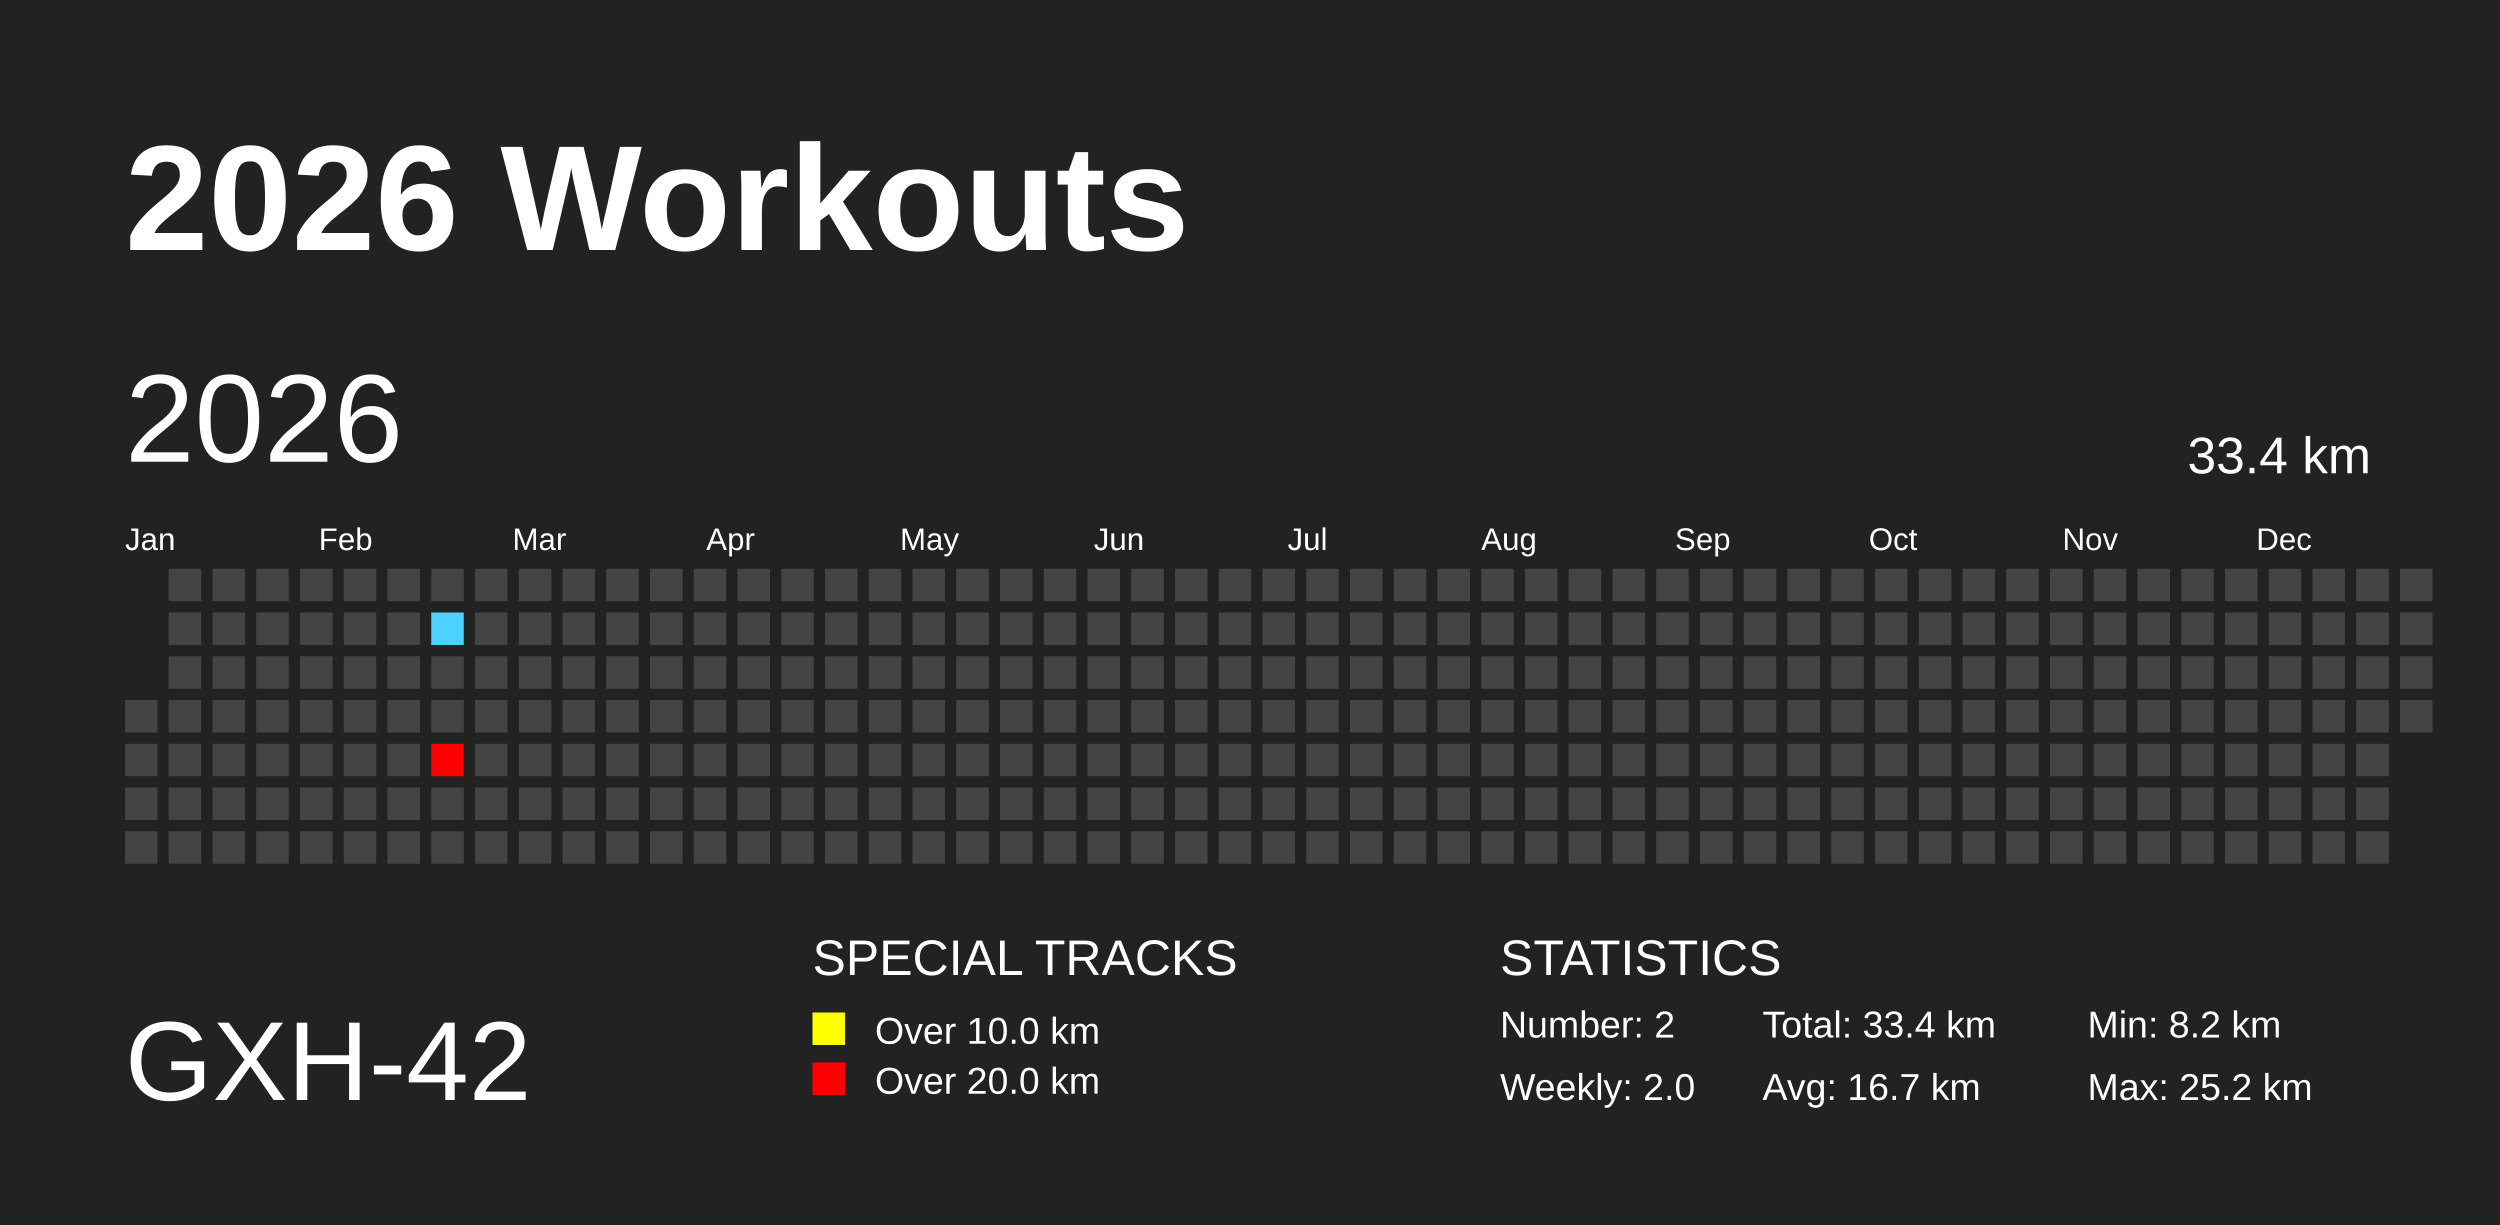
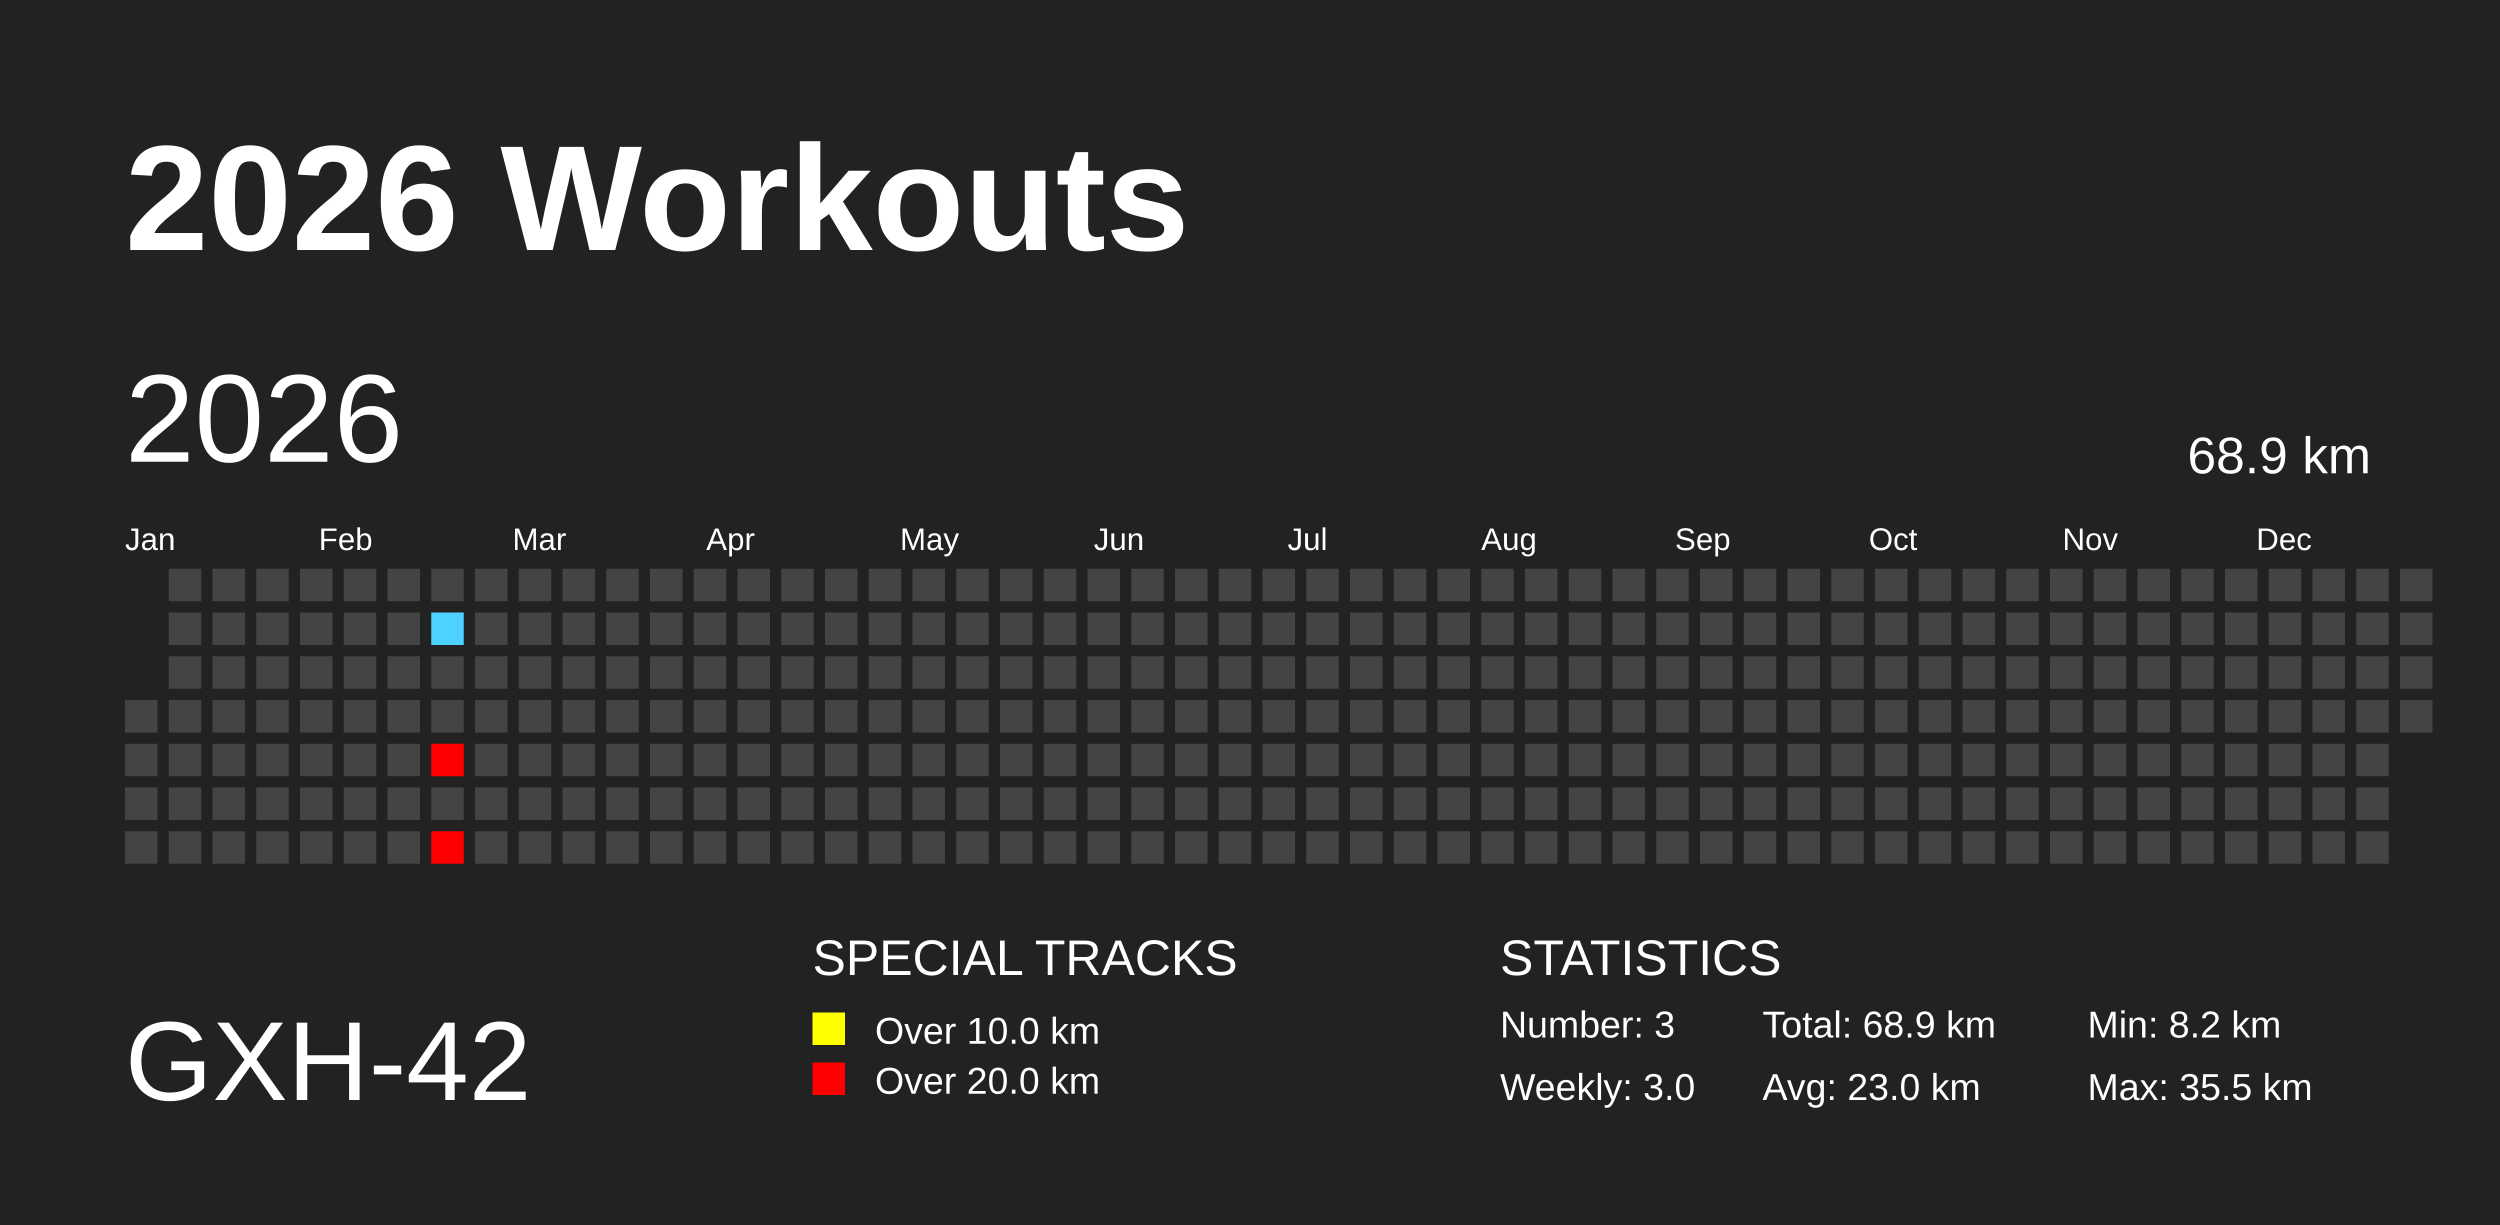
<svg xmlns="http://www.w3.org/2000/svg" baseProfile="full" height="98mm" version="1.1" viewBox="0,0,200,98" width="200mm">
  <defs />
  <rect fill="#222222" height="98" width="200" x="0" y="0" />
  <text fill="#FFFFFF" style="font-size:12px; font-family:Arial; font-weight:bold;" x="10" y="20">2026 Workouts</text>
  <text fill="#FFFFFF" style="font-size:9px; font-family:Arial" x="10" y="88">GXH-42</text>
  <text fill="#FFFFFF" style="font-size:4px; font-family:Arial" x="65" y="78">SPECIAL TRACKS</text>
  <rect fill="yellow" height="2.6" width="2.6" x="65" y="81" />
  <text fill="#FFFFFF" style="font-size:3px; font-family:Arial" x="70" y="83.5">Over 10.0 km</text>
  <rect fill="red" height="2.6" width="2.6" x="65" y="85" />
  <text fill="#FFFFFF" style="font-size:3px; font-family:Arial" x="70" y="87.5">Over 20.0 km</text>
  <text fill="#FFFFFF" style="font-size:4px; font-family:Arial" x="120" y="78">STATISTICS</text>
-   <text fill="#FFFFFF" style="font-size:3px; font-family:Arial" x="120" y="83">Number: 2</text>
-   <text fill="#FFFFFF" style="font-size:3px; font-family:Arial" x="120" y="88">Weekly: 2.0</text>
-   <text fill="#FFFFFF" style="font-size:3px; font-family:Arial" x="141" y="83">Total: 33.4 km</text>
-   <text fill="#FFFFFF" style="font-size:3px; font-family:Arial" x="141" y="88">Avg: 16.7 km</text>
+   <text fill="#FFFFFF" style="font-size:3px; font-family:Arial" x="120" y="83">Number: 3</text>
+   <text fill="#FFFFFF" style="font-size:3px; font-family:Arial" x="120" y="88">Weekly: 3.0</text>
+   <text fill="#FFFFFF" style="font-size:3px; font-family:Arial" x="141" y="83">Total: 68.9 km</text>
+   <text fill="#FFFFFF" style="font-size:3px; font-family:Arial" x="141" y="88">Avg: 23.0 km</text>
  <text fill="#FFFFFF" style="font-size:3px; font-family:Arial" x="167" y="83">Min: 8.2 km</text>
-   <text fill="#FFFFFF" style="font-size:3px; font-family:Arial" x="167" y="88">Max: 25.2 km</text>
+   <text fill="#FFFFFF" style="font-size:3px; font-family:Arial" x="167" y="88">Max: 35.5 km</text>
  <text dominant-baseline="hanging" fill="#FFFFFF" style="font-size:10.0px; font-family:Arial;" x="10" y="30">2026</text>
-   <text dominant-baseline="hanging" fill="#FFFFFF" style="font-size:4.125px; font-family:Arial;" x="175" y="35">33.4 km</text>
+   <text dominant-baseline="hanging" fill="#FFFFFF" style="font-size:4.125px; font-family:Arial;" x="175" y="35">68.9 km</text>
  <text fill="#FFFFFF" style="font-size:2.5px; font-family:Arial" x="10.0" y="44">Jan</text>
  <text fill="#FFFFFF" style="font-size:2.5px; font-family:Arial" x="25.5" y="44">Feb</text>
  <text fill="#FFFFFF" style="font-size:2.5px; font-family:Arial" x="41.0" y="44">Mar</text>
  <text fill="#FFFFFF" style="font-size:2.5px; font-family:Arial" x="56.5" y="44">Apr</text>
  <text fill="#FFFFFF" style="font-size:2.5px; font-family:Arial" x="72.0" y="44">May</text>
  <text fill="#FFFFFF" style="font-size:2.5px; font-family:Arial" x="87.5" y="44">Jun</text>
  <text fill="#FFFFFF" style="font-size:2.5px; font-family:Arial" x="103.0" y="44">Jul</text>
  <text fill="#FFFFFF" style="font-size:2.5px; font-family:Arial" x="118.5" y="44">Aug</text>
  <text fill="#FFFFFF" style="font-size:2.5px; font-family:Arial" x="134.0" y="44">Sep</text>
  <text fill="#FFFFFF" style="font-size:2.5px; font-family:Arial" x="149.5" y="44">Oct</text>
  <text fill="#FFFFFF" style="font-size:2.5px; font-family:Arial" x="165.0" y="44">Nov</text>
  <text fill="#FFFFFF" style="font-size:2.5px; font-family:Arial" x="180.5" y="44">Dec</text>
  <rect fill="#444444" height="2.6" width="2.6" x="10.0" y="56.0" />
  <rect fill="#444444" height="2.6" width="2.6" x="10.0" y="59.5" />
  <rect fill="#444444" height="2.6" width="2.6" x="10.0" y="63.0" />
  <rect fill="#444444" height="2.6" width="2.6" x="10.0" y="66.5" />
  <rect fill="#444444" height="2.6" width="2.6" x="13.5" y="45.5" />
  <rect fill="#444444" height="2.6" width="2.6" x="13.5" y="49.0" />
  <rect fill="#444444" height="2.6" width="2.6" x="13.5" y="52.5" />
  <rect fill="#444444" height="2.6" width="2.6" x="13.5" y="56.0" />
  <rect fill="#444444" height="2.6" width="2.6" x="13.5" y="59.5" />
  <rect fill="#444444" height="2.6" width="2.6" x="13.5" y="63.0" />
  <rect fill="#444444" height="2.6" width="2.6" x="13.5" y="66.5" />
  <rect fill="#444444" height="2.6" width="2.6" x="17.0" y="45.5" />
  <rect fill="#444444" height="2.6" width="2.6" x="17.0" y="49.0" />
  <rect fill="#444444" height="2.6" width="2.6" x="17.0" y="52.5" />
  <rect fill="#444444" height="2.6" width="2.6" x="17.0" y="56.0" />
  <rect fill="#444444" height="2.6" width="2.6" x="17.0" y="59.5" />
  <rect fill="#444444" height="2.6" width="2.6" x="17.0" y="63.0" />
  <rect fill="#444444" height="2.6" width="2.6" x="17.0" y="66.5" />
  <rect fill="#444444" height="2.6" width="2.6" x="20.5" y="45.5" />
  <rect fill="#444444" height="2.6" width="2.6" x="20.5" y="49.0" />
  <rect fill="#444444" height="2.6" width="2.6" x="20.5" y="52.5" />
  <rect fill="#444444" height="2.6" width="2.6" x="20.5" y="56.0" />
  <rect fill="#444444" height="2.6" width="2.6" x="20.5" y="59.5" />
  <rect fill="#444444" height="2.6" width="2.6" x="20.5" y="63.0" />
  <rect fill="#444444" height="2.6" width="2.6" x="20.5" y="66.5" />
  <rect fill="#444444" height="2.6" width="2.6" x="24.0" y="45.5" />
  <rect fill="#444444" height="2.6" width="2.6" x="24.0" y="49.0" />
  <rect fill="#444444" height="2.6" width="2.6" x="24.0" y="52.5" />
  <rect fill="#444444" height="2.6" width="2.6" x="24.0" y="56.0" />
  <rect fill="#444444" height="2.6" width="2.6" x="24.0" y="59.5" />
  <rect fill="#444444" height="2.6" width="2.6" x="24.0" y="63.0" />
  <rect fill="#444444" height="2.6" width="2.6" x="24.0" y="66.5" />
  <rect fill="#444444" height="2.6" width="2.6" x="27.5" y="45.5" />
  <rect fill="#444444" height="2.6" width="2.6" x="27.5" y="49.0" />
  <rect fill="#444444" height="2.6" width="2.6" x="27.5" y="52.5" />
  <rect fill="#444444" height="2.6" width="2.6" x="27.5" y="56.0" />
  <rect fill="#444444" height="2.6" width="2.6" x="27.5" y="59.5" />
  <rect fill="#444444" height="2.6" width="2.6" x="27.5" y="63.0" />
  <rect fill="#444444" height="2.6" width="2.6" x="27.5" y="66.5" />
  <rect fill="#444444" height="2.6" width="2.6" x="31.0" y="45.5" />
  <rect fill="#444444" height="2.6" width="2.6" x="31.0" y="49.0" />
  <rect fill="#444444" height="2.6" width="2.6" x="31.0" y="52.5" />
  <rect fill="#444444" height="2.6" width="2.6" x="31.0" y="56.0" />
  <rect fill="#444444" height="2.6" width="2.6" x="31.0" y="59.5" />
  <rect fill="#444444" height="2.6" width="2.6" x="31.0" y="63.0" />
  <rect fill="#444444" height="2.6" width="2.6" x="31.0" y="66.5" />
  <rect fill="#444444" height="2.6" width="2.6" x="34.5" y="45.5" />
  <rect fill="#4dd2ff" height="2.6" width="2.6" x="34.5" y="49.0" />
  <rect fill="#444444" height="2.6" width="2.6" x="34.5" y="52.5" />
  <rect fill="#444444" height="2.6" width="2.6" x="34.5" y="56.0" />
  <rect fill="red" height="2.6" width="2.6" x="34.5" y="59.5" />
  <rect fill="#444444" height="2.6" width="2.6" x="34.5" y="63.0" />
-   <rect fill="#444444" height="2.6" width="2.6" x="34.5" y="66.5" />
+   <rect fill="red" height="2.6" width="2.6" x="34.5" y="66.5" />
  <rect fill="#444444" height="2.6" width="2.6" x="38.0" y="45.5" />
  <rect fill="#444444" height="2.6" width="2.6" x="38.0" y="49.0" />
  <rect fill="#444444" height="2.6" width="2.6" x="38.0" y="52.5" />
  <rect fill="#444444" height="2.6" width="2.6" x="38.0" y="56.0" />
  <rect fill="#444444" height="2.6" width="2.6" x="38.0" y="59.5" />
  <rect fill="#444444" height="2.6" width="2.6" x="38.0" y="63.0" />
  <rect fill="#444444" height="2.6" width="2.6" x="38.0" y="66.5" />
  <rect fill="#444444" height="2.6" width="2.6" x="41.5" y="45.5" />
  <rect fill="#444444" height="2.6" width="2.6" x="41.5" y="49.0" />
  <rect fill="#444444" height="2.6" width="2.6" x="41.5" y="52.5" />
  <rect fill="#444444" height="2.6" width="2.6" x="41.5" y="56.0" />
  <rect fill="#444444" height="2.6" width="2.6" x="41.5" y="59.5" />
  <rect fill="#444444" height="2.6" width="2.6" x="41.5" y="63.0" />
  <rect fill="#444444" height="2.6" width="2.6" x="41.5" y="66.5" />
  <rect fill="#444444" height="2.6" width="2.6" x="45.0" y="45.5" />
  <rect fill="#444444" height="2.6" width="2.6" x="45.0" y="49.0" />
  <rect fill="#444444" height="2.6" width="2.6" x="45.0" y="52.5" />
  <rect fill="#444444" height="2.6" width="2.6" x="45.0" y="56.0" />
  <rect fill="#444444" height="2.6" width="2.6" x="45.0" y="59.5" />
  <rect fill="#444444" height="2.6" width="2.6" x="45.0" y="63.0" />
  <rect fill="#444444" height="2.6" width="2.6" x="45.0" y="66.5" />
  <rect fill="#444444" height="2.6" width="2.6" x="48.5" y="45.5" />
  <rect fill="#444444" height="2.6" width="2.6" x="48.5" y="49.0" />
  <rect fill="#444444" height="2.6" width="2.6" x="48.5" y="52.5" />
  <rect fill="#444444" height="2.6" width="2.6" x="48.5" y="56.0" />
  <rect fill="#444444" height="2.6" width="2.6" x="48.5" y="59.5" />
  <rect fill="#444444" height="2.6" width="2.6" x="48.5" y="63.0" />
  <rect fill="#444444" height="2.6" width="2.6" x="48.5" y="66.5" />
  <rect fill="#444444" height="2.6" width="2.6" x="52.0" y="45.5" />
  <rect fill="#444444" height="2.6" width="2.6" x="52.0" y="49.0" />
  <rect fill="#444444" height="2.6" width="2.6" x="52.0" y="52.5" />
  <rect fill="#444444" height="2.6" width="2.6" x="52.0" y="56.0" />
  <rect fill="#444444" height="2.6" width="2.6" x="52.0" y="59.5" />
  <rect fill="#444444" height="2.6" width="2.6" x="52.0" y="63.0" />
  <rect fill="#444444" height="2.6" width="2.6" x="52.0" y="66.5" />
  <rect fill="#444444" height="2.6" width="2.6" x="55.5" y="45.5" />
  <rect fill="#444444" height="2.6" width="2.6" x="55.5" y="49.0" />
  <rect fill="#444444" height="2.6" width="2.6" x="55.5" y="52.5" />
  <rect fill="#444444" height="2.6" width="2.6" x="55.5" y="56.0" />
  <rect fill="#444444" height="2.6" width="2.6" x="55.5" y="59.5" />
  <rect fill="#444444" height="2.6" width="2.6" x="55.5" y="63.0" />
  <rect fill="#444444" height="2.6" width="2.6" x="55.5" y="66.5" />
  <rect fill="#444444" height="2.6" width="2.6" x="59.0" y="45.5" />
  <rect fill="#444444" height="2.6" width="2.6" x="59.0" y="49.0" />
  <rect fill="#444444" height="2.6" width="2.6" x="59.0" y="52.5" />
  <rect fill="#444444" height="2.6" width="2.6" x="59.0" y="56.0" />
  <rect fill="#444444" height="2.6" width="2.6" x="59.0" y="59.5" />
  <rect fill="#444444" height="2.6" width="2.6" x="59.0" y="63.0" />
  <rect fill="#444444" height="2.6" width="2.6" x="59.0" y="66.5" />
  <rect fill="#444444" height="2.6" width="2.6" x="62.5" y="45.5" />
  <rect fill="#444444" height="2.6" width="2.6" x="62.5" y="49.0" />
  <rect fill="#444444" height="2.6" width="2.6" x="62.5" y="52.5" />
  <rect fill="#444444" height="2.6" width="2.6" x="62.5" y="56.0" />
  <rect fill="#444444" height="2.6" width="2.6" x="62.5" y="59.5" />
  <rect fill="#444444" height="2.6" width="2.6" x="62.5" y="63.0" />
  <rect fill="#444444" height="2.6" width="2.6" x="62.5" y="66.5" />
  <rect fill="#444444" height="2.6" width="2.6" x="66.0" y="45.5" />
  <rect fill="#444444" height="2.6" width="2.6" x="66.0" y="49.0" />
  <rect fill="#444444" height="2.6" width="2.6" x="66.0" y="52.5" />
  <rect fill="#444444" height="2.6" width="2.6" x="66.0" y="56.0" />
  <rect fill="#444444" height="2.6" width="2.6" x="66.0" y="59.5" />
  <rect fill="#444444" height="2.6" width="2.6" x="66.0" y="63.0" />
  <rect fill="#444444" height="2.6" width="2.6" x="66.0" y="66.5" />
  <rect fill="#444444" height="2.6" width="2.6" x="69.5" y="45.5" />
  <rect fill="#444444" height="2.6" width="2.6" x="69.5" y="49.0" />
  <rect fill="#444444" height="2.6" width="2.6" x="69.5" y="52.5" />
  <rect fill="#444444" height="2.6" width="2.6" x="69.5" y="56.0" />
  <rect fill="#444444" height="2.6" width="2.6" x="69.5" y="59.5" />
  <rect fill="#444444" height="2.6" width="2.6" x="69.5" y="63.0" />
  <rect fill="#444444" height="2.6" width="2.6" x="69.5" y="66.5" />
  <rect fill="#444444" height="2.6" width="2.6" x="73.0" y="45.5" />
  <rect fill="#444444" height="2.6" width="2.6" x="73.0" y="49.0" />
  <rect fill="#444444" height="2.6" width="2.6" x="73.0" y="52.5" />
  <rect fill="#444444" height="2.6" width="2.6" x="73.0" y="56.0" />
  <rect fill="#444444" height="2.6" width="2.6" x="73.0" y="59.5" />
  <rect fill="#444444" height="2.6" width="2.6" x="73.0" y="63.0" />
  <rect fill="#444444" height="2.6" width="2.6" x="73.0" y="66.5" />
  <rect fill="#444444" height="2.6" width="2.6" x="76.5" y="45.5" />
  <rect fill="#444444" height="2.6" width="2.6" x="76.5" y="49.0" />
  <rect fill="#444444" height="2.6" width="2.6" x="76.5" y="52.5" />
  <rect fill="#444444" height="2.6" width="2.6" x="76.5" y="56.0" />
  <rect fill="#444444" height="2.6" width="2.6" x="76.5" y="59.5" />
  <rect fill="#444444" height="2.6" width="2.6" x="76.5" y="63.0" />
  <rect fill="#444444" height="2.6" width="2.6" x="76.5" y="66.5" />
  <rect fill="#444444" height="2.6" width="2.6" x="80.0" y="45.5" />
  <rect fill="#444444" height="2.6" width="2.6" x="80.0" y="49.0" />
  <rect fill="#444444" height="2.6" width="2.6" x="80.0" y="52.5" />
  <rect fill="#444444" height="2.6" width="2.6" x="80.0" y="56.0" />
  <rect fill="#444444" height="2.6" width="2.6" x="80.0" y="59.5" />
  <rect fill="#444444" height="2.6" width="2.6" x="80.0" y="63.0" />
  <rect fill="#444444" height="2.6" width="2.6" x="80.0" y="66.5" />
  <rect fill="#444444" height="2.6" width="2.6" x="83.5" y="45.5" />
  <rect fill="#444444" height="2.6" width="2.6" x="83.5" y="49.0" />
  <rect fill="#444444" height="2.6" width="2.6" x="83.5" y="52.5" />
  <rect fill="#444444" height="2.6" width="2.6" x="83.5" y="56.0" />
  <rect fill="#444444" height="2.6" width="2.6" x="83.5" y="59.5" />
  <rect fill="#444444" height="2.6" width="2.6" x="83.5" y="63.0" />
  <rect fill="#444444" height="2.6" width="2.6" x="83.5" y="66.5" />
  <rect fill="#444444" height="2.6" width="2.6" x="87.0" y="45.5" />
  <rect fill="#444444" height="2.6" width="2.6" x="87.0" y="49.0" />
  <rect fill="#444444" height="2.6" width="2.6" x="87.0" y="52.5" />
  <rect fill="#444444" height="2.6" width="2.6" x="87.0" y="56.0" />
  <rect fill="#444444" height="2.6" width="2.6" x="87.0" y="59.5" />
  <rect fill="#444444" height="2.6" width="2.6" x="87.0" y="63.0" />
  <rect fill="#444444" height="2.6" width="2.6" x="87.0" y="66.5" />
  <rect fill="#444444" height="2.6" width="2.6" x="90.5" y="45.5" />
  <rect fill="#444444" height="2.6" width="2.6" x="90.5" y="49.0" />
  <rect fill="#444444" height="2.6" width="2.6" x="90.5" y="52.5" />
  <rect fill="#444444" height="2.6" width="2.6" x="90.5" y="56.0" />
  <rect fill="#444444" height="2.6" width="2.6" x="90.5" y="59.5" />
  <rect fill="#444444" height="2.6" width="2.6" x="90.5" y="63.0" />
  <rect fill="#444444" height="2.6" width="2.6" x="90.5" y="66.5" />
  <rect fill="#444444" height="2.6" width="2.6" x="94.0" y="45.5" />
  <rect fill="#444444" height="2.6" width="2.6" x="94.0" y="49.0" />
  <rect fill="#444444" height="2.6" width="2.6" x="94.0" y="52.5" />
  <rect fill="#444444" height="2.6" width="2.6" x="94.0" y="56.0" />
  <rect fill="#444444" height="2.6" width="2.6" x="94.0" y="59.5" />
  <rect fill="#444444" height="2.6" width="2.6" x="94.0" y="63.0" />
  <rect fill="#444444" height="2.6" width="2.6" x="94.0" y="66.5" />
  <rect fill="#444444" height="2.6" width="2.6" x="97.5" y="45.5" />
  <rect fill="#444444" height="2.6" width="2.6" x="97.5" y="49.0" />
  <rect fill="#444444" height="2.6" width="2.6" x="97.5" y="52.5" />
  <rect fill="#444444" height="2.6" width="2.6" x="97.5" y="56.0" />
  <rect fill="#444444" height="2.6" width="2.6" x="97.5" y="59.5" />
  <rect fill="#444444" height="2.6" width="2.6" x="97.5" y="63.0" />
  <rect fill="#444444" height="2.6" width="2.6" x="97.5" y="66.5" />
  <rect fill="#444444" height="2.6" width="2.6" x="101.0" y="45.5" />
  <rect fill="#444444" height="2.6" width="2.6" x="101.0" y="49.0" />
  <rect fill="#444444" height="2.6" width="2.6" x="101.0" y="52.5" />
  <rect fill="#444444" height="2.6" width="2.6" x="101.0" y="56.0" />
  <rect fill="#444444" height="2.6" width="2.6" x="101.0" y="59.5" />
  <rect fill="#444444" height="2.6" width="2.6" x="101.0" y="63.0" />
  <rect fill="#444444" height="2.6" width="2.6" x="101.0" y="66.5" />
  <rect fill="#444444" height="2.6" width="2.6" x="104.5" y="45.5" />
  <rect fill="#444444" height="2.6" width="2.6" x="104.5" y="49.0" />
  <rect fill="#444444" height="2.6" width="2.6" x="104.5" y="52.5" />
  <rect fill="#444444" height="2.6" width="2.6" x="104.5" y="56.0" />
  <rect fill="#444444" height="2.6" width="2.6" x="104.5" y="59.5" />
  <rect fill="#444444" height="2.6" width="2.6" x="104.5" y="63.0" />
  <rect fill="#444444" height="2.6" width="2.6" x="104.5" y="66.5" />
  <rect fill="#444444" height="2.6" width="2.6" x="108.0" y="45.5" />
  <rect fill="#444444" height="2.6" width="2.6" x="108.0" y="49.0" />
  <rect fill="#444444" height="2.6" width="2.6" x="108.0" y="52.5" />
  <rect fill="#444444" height="2.6" width="2.6" x="108.0" y="56.0" />
  <rect fill="#444444" height="2.6" width="2.6" x="108.0" y="59.5" />
  <rect fill="#444444" height="2.6" width="2.6" x="108.0" y="63.0" />
  <rect fill="#444444" height="2.6" width="2.6" x="108.0" y="66.5" />
  <rect fill="#444444" height="2.6" width="2.6" x="111.5" y="45.5" />
  <rect fill="#444444" height="2.6" width="2.6" x="111.5" y="49.0" />
  <rect fill="#444444" height="2.6" width="2.6" x="111.5" y="52.5" />
  <rect fill="#444444" height="2.6" width="2.6" x="111.5" y="56.0" />
  <rect fill="#444444" height="2.6" width="2.6" x="111.5" y="59.5" />
  <rect fill="#444444" height="2.6" width="2.6" x="111.5" y="63.0" />
  <rect fill="#444444" height="2.6" width="2.6" x="111.5" y="66.5" />
  <rect fill="#444444" height="2.6" width="2.6" x="115.0" y="45.5" />
  <rect fill="#444444" height="2.6" width="2.6" x="115.0" y="49.0" />
  <rect fill="#444444" height="2.6" width="2.6" x="115.0" y="52.5" />
  <rect fill="#444444" height="2.6" width="2.6" x="115.0" y="56.0" />
  <rect fill="#444444" height="2.6" width="2.6" x="115.0" y="59.5" />
  <rect fill="#444444" height="2.6" width="2.6" x="115.0" y="63.0" />
  <rect fill="#444444" height="2.6" width="2.6" x="115.0" y="66.5" />
  <rect fill="#444444" height="2.6" width="2.6" x="118.5" y="45.5" />
  <rect fill="#444444" height="2.6" width="2.6" x="118.5" y="49.0" />
  <rect fill="#444444" height="2.6" width="2.6" x="118.5" y="52.5" />
  <rect fill="#444444" height="2.6" width="2.6" x="118.5" y="56.0" />
  <rect fill="#444444" height="2.6" width="2.6" x="118.5" y="59.5" />
  <rect fill="#444444" height="2.6" width="2.6" x="118.5" y="63.0" />
  <rect fill="#444444" height="2.6" width="2.6" x="118.5" y="66.5" />
  <rect fill="#444444" height="2.6" width="2.6" x="122.0" y="45.5" />
  <rect fill="#444444" height="2.6" width="2.6" x="122.0" y="49.0" />
  <rect fill="#444444" height="2.6" width="2.6" x="122.0" y="52.5" />
  <rect fill="#444444" height="2.6" width="2.6" x="122.0" y="56.0" />
  <rect fill="#444444" height="2.6" width="2.6" x="122.0" y="59.5" />
  <rect fill="#444444" height="2.6" width="2.6" x="122.0" y="63.0" />
  <rect fill="#444444" height="2.6" width="2.6" x="122.0" y="66.5" />
  <rect fill="#444444" height="2.6" width="2.6" x="125.5" y="45.5" />
  <rect fill="#444444" height="2.6" width="2.6" x="125.5" y="49.0" />
  <rect fill="#444444" height="2.6" width="2.6" x="125.5" y="52.5" />
  <rect fill="#444444" height="2.6" width="2.6" x="125.5" y="56.0" />
  <rect fill="#444444" height="2.6" width="2.6" x="125.5" y="59.5" />
  <rect fill="#444444" height="2.6" width="2.6" x="125.5" y="63.0" />
  <rect fill="#444444" height="2.6" width="2.6" x="125.5" y="66.5" />
  <rect fill="#444444" height="2.6" width="2.6" x="129.0" y="45.5" />
  <rect fill="#444444" height="2.6" width="2.6" x="129.0" y="49.0" />
  <rect fill="#444444" height="2.6" width="2.6" x="129.0" y="52.5" />
  <rect fill="#444444" height="2.6" width="2.6" x="129.0" y="56.0" />
  <rect fill="#444444" height="2.6" width="2.6" x="129.0" y="59.5" />
  <rect fill="#444444" height="2.6" width="2.6" x="129.0" y="63.0" />
  <rect fill="#444444" height="2.6" width="2.6" x="129.0" y="66.5" />
  <rect fill="#444444" height="2.6" width="2.6" x="132.5" y="45.5" />
  <rect fill="#444444" height="2.6" width="2.6" x="132.5" y="49.0" />
  <rect fill="#444444" height="2.6" width="2.6" x="132.5" y="52.5" />
  <rect fill="#444444" height="2.6" width="2.6" x="132.5" y="56.0" />
  <rect fill="#444444" height="2.6" width="2.6" x="132.5" y="59.5" />
  <rect fill="#444444" height="2.6" width="2.6" x="132.5" y="63.0" />
  <rect fill="#444444" height="2.6" width="2.6" x="132.5" y="66.5" />
  <rect fill="#444444" height="2.6" width="2.6" x="136.0" y="45.5" />
  <rect fill="#444444" height="2.6" width="2.6" x="136.0" y="49.0" />
  <rect fill="#444444" height="2.6" width="2.6" x="136.0" y="52.5" />
  <rect fill="#444444" height="2.6" width="2.6" x="136.0" y="56.0" />
  <rect fill="#444444" height="2.6" width="2.6" x="136.0" y="59.5" />
  <rect fill="#444444" height="2.6" width="2.6" x="136.0" y="63.0" />
  <rect fill="#444444" height="2.6" width="2.6" x="136.0" y="66.5" />
  <rect fill="#444444" height="2.6" width="2.6" x="139.5" y="45.5" />
  <rect fill="#444444" height="2.6" width="2.6" x="139.5" y="49.0" />
  <rect fill="#444444" height="2.6" width="2.6" x="139.5" y="52.5" />
  <rect fill="#444444" height="2.6" width="2.6" x="139.5" y="56.0" />
  <rect fill="#444444" height="2.6" width="2.6" x="139.5" y="59.5" />
  <rect fill="#444444" height="2.6" width="2.6" x="139.5" y="63.0" />
  <rect fill="#444444" height="2.6" width="2.6" x="139.5" y="66.5" />
  <rect fill="#444444" height="2.6" width="2.6" x="143.0" y="45.5" />
  <rect fill="#444444" height="2.6" width="2.6" x="143.0" y="49.0" />
  <rect fill="#444444" height="2.6" width="2.6" x="143.0" y="52.5" />
  <rect fill="#444444" height="2.6" width="2.6" x="143.0" y="56.0" />
  <rect fill="#444444" height="2.6" width="2.6" x="143.0" y="59.5" />
  <rect fill="#444444" height="2.6" width="2.6" x="143.0" y="63.0" />
  <rect fill="#444444" height="2.6" width="2.6" x="143.0" y="66.5" />
  <rect fill="#444444" height="2.6" width="2.6" x="146.5" y="45.5" />
  <rect fill="#444444" height="2.6" width="2.6" x="146.5" y="49.0" />
  <rect fill="#444444" height="2.6" width="2.6" x="146.5" y="52.5" />
  <rect fill="#444444" height="2.6" width="2.6" x="146.5" y="56.0" />
  <rect fill="#444444" height="2.6" width="2.6" x="146.5" y="59.5" />
  <rect fill="#444444" height="2.6" width="2.6" x="146.5" y="63.0" />
  <rect fill="#444444" height="2.6" width="2.6" x="146.5" y="66.5" />
  <rect fill="#444444" height="2.6" width="2.6" x="150.0" y="45.5" />
  <rect fill="#444444" height="2.6" width="2.6" x="150.0" y="49.0" />
  <rect fill="#444444" height="2.6" width="2.6" x="150.0" y="52.5" />
  <rect fill="#444444" height="2.6" width="2.6" x="150.0" y="56.0" />
  <rect fill="#444444" height="2.6" width="2.6" x="150.0" y="59.5" />
  <rect fill="#444444" height="2.6" width="2.6" x="150.0" y="63.0" />
  <rect fill="#444444" height="2.6" width="2.6" x="150.0" y="66.5" />
  <rect fill="#444444" height="2.6" width="2.6" x="153.5" y="45.5" />
  <rect fill="#444444" height="2.6" width="2.6" x="153.5" y="49.0" />
  <rect fill="#444444" height="2.6" width="2.6" x="153.5" y="52.5" />
  <rect fill="#444444" height="2.6" width="2.6" x="153.5" y="56.0" />
  <rect fill="#444444" height="2.6" width="2.6" x="153.5" y="59.5" />
  <rect fill="#444444" height="2.6" width="2.6" x="153.5" y="63.0" />
  <rect fill="#444444" height="2.6" width="2.6" x="153.5" y="66.5" />
  <rect fill="#444444" height="2.6" width="2.6" x="157.0" y="45.5" />
  <rect fill="#444444" height="2.6" width="2.6" x="157.0" y="49.0" />
  <rect fill="#444444" height="2.6" width="2.6" x="157.0" y="52.5" />
  <rect fill="#444444" height="2.6" width="2.6" x="157.0" y="56.0" />
  <rect fill="#444444" height="2.6" width="2.6" x="157.0" y="59.5" />
  <rect fill="#444444" height="2.6" width="2.6" x="157.0" y="63.0" />
  <rect fill="#444444" height="2.6" width="2.6" x="157.0" y="66.5" />
  <rect fill="#444444" height="2.6" width="2.6" x="160.5" y="45.5" />
  <rect fill="#444444" height="2.6" width="2.6" x="160.5" y="49.0" />
  <rect fill="#444444" height="2.6" width="2.6" x="160.5" y="52.5" />
  <rect fill="#444444" height="2.6" width="2.6" x="160.5" y="56.0" />
  <rect fill="#444444" height="2.6" width="2.6" x="160.5" y="59.5" />
  <rect fill="#444444" height="2.6" width="2.6" x="160.5" y="63.0" />
  <rect fill="#444444" height="2.6" width="2.6" x="160.5" y="66.5" />
  <rect fill="#444444" height="2.6" width="2.6" x="164.0" y="45.5" />
  <rect fill="#444444" height="2.6" width="2.6" x="164.0" y="49.0" />
  <rect fill="#444444" height="2.6" width="2.6" x="164.0" y="52.5" />
  <rect fill="#444444" height="2.6" width="2.6" x="164.0" y="56.0" />
  <rect fill="#444444" height="2.6" width="2.6" x="164.0" y="59.5" />
  <rect fill="#444444" height="2.6" width="2.6" x="164.0" y="63.0" />
  <rect fill="#444444" height="2.6" width="2.6" x="164.0" y="66.5" />
  <rect fill="#444444" height="2.6" width="2.6" x="167.5" y="45.5" />
  <rect fill="#444444" height="2.6" width="2.6" x="167.5" y="49.0" />
  <rect fill="#444444" height="2.6" width="2.6" x="167.5" y="52.5" />
  <rect fill="#444444" height="2.6" width="2.6" x="167.5" y="56.0" />
  <rect fill="#444444" height="2.6" width="2.6" x="167.5" y="59.5" />
  <rect fill="#444444" height="2.6" width="2.6" x="167.5" y="63.0" />
  <rect fill="#444444" height="2.6" width="2.6" x="167.5" y="66.5" />
  <rect fill="#444444" height="2.6" width="2.6" x="171.0" y="45.5" />
  <rect fill="#444444" height="2.6" width="2.6" x="171.0" y="49.0" />
  <rect fill="#444444" height="2.6" width="2.6" x="171.0" y="52.5" />
  <rect fill="#444444" height="2.6" width="2.6" x="171.0" y="56.0" />
  <rect fill="#444444" height="2.6" width="2.6" x="171.0" y="59.5" />
  <rect fill="#444444" height="2.6" width="2.6" x="171.0" y="63.0" />
  <rect fill="#444444" height="2.6" width="2.6" x="171.0" y="66.5" />
  <rect fill="#444444" height="2.6" width="2.6" x="174.5" y="45.5" />
  <rect fill="#444444" height="2.6" width="2.6" x="174.5" y="49.0" />
  <rect fill="#444444" height="2.6" width="2.6" x="174.5" y="52.5" />
  <rect fill="#444444" height="2.6" width="2.6" x="174.5" y="56.0" />
  <rect fill="#444444" height="2.6" width="2.6" x="174.5" y="59.5" />
  <rect fill="#444444" height="2.6" width="2.6" x="174.5" y="63.0" />
  <rect fill="#444444" height="2.6" width="2.6" x="174.5" y="66.5" />
  <rect fill="#444444" height="2.6" width="2.6" x="178.0" y="45.5" />
  <rect fill="#444444" height="2.6" width="2.6" x="178.0" y="49.0" />
  <rect fill="#444444" height="2.6" width="2.6" x="178.0" y="52.5" />
  <rect fill="#444444" height="2.6" width="2.6" x="178.0" y="56.0" />
  <rect fill="#444444" height="2.6" width="2.6" x="178.0" y="59.5" />
  <rect fill="#444444" height="2.6" width="2.6" x="178.0" y="63.0" />
  <rect fill="#444444" height="2.6" width="2.6" x="178.0" y="66.5" />
  <rect fill="#444444" height="2.6" width="2.6" x="181.5" y="45.5" />
  <rect fill="#444444" height="2.6" width="2.6" x="181.5" y="49.0" />
  <rect fill="#444444" height="2.6" width="2.6" x="181.5" y="52.5" />
  <rect fill="#444444" height="2.6" width="2.6" x="181.5" y="56.0" />
  <rect fill="#444444" height="2.6" width="2.6" x="181.5" y="59.5" />
  <rect fill="#444444" height="2.6" width="2.6" x="181.5" y="63.0" />
  <rect fill="#444444" height="2.6" width="2.6" x="181.5" y="66.5" />
  <rect fill="#444444" height="2.6" width="2.6" x="185.0" y="45.5" />
  <rect fill="#444444" height="2.6" width="2.6" x="185.0" y="49.0" />
  <rect fill="#444444" height="2.6" width="2.6" x="185.0" y="52.5" />
  <rect fill="#444444" height="2.6" width="2.6" x="185.0" y="56.0" />
  <rect fill="#444444" height="2.6" width="2.6" x="185.0" y="59.5" />
  <rect fill="#444444" height="2.6" width="2.6" x="185.0" y="63.0" />
  <rect fill="#444444" height="2.6" width="2.6" x="185.0" y="66.5" />
  <rect fill="#444444" height="2.6" width="2.6" x="188.5" y="45.5" />
  <rect fill="#444444" height="2.6" width="2.6" x="188.5" y="49.0" />
  <rect fill="#444444" height="2.6" width="2.6" x="188.5" y="52.5" />
  <rect fill="#444444" height="2.6" width="2.6" x="188.5" y="56.0" />
  <rect fill="#444444" height="2.6" width="2.6" x="188.5" y="59.5" />
  <rect fill="#444444" height="2.6" width="2.6" x="188.5" y="63.0" />
  <rect fill="#444444" height="2.6" width="2.6" x="188.5" y="66.5" />
  <rect fill="#444444" height="2.6" width="2.6" x="192.0" y="45.5" />
  <rect fill="#444444" height="2.6" width="2.6" x="192.0" y="49.0" />
  <rect fill="#444444" height="2.6" width="2.6" x="192.0" y="52.5" />
  <rect fill="#444444" height="2.6" width="2.6" x="192.0" y="56.0" />
</svg>
